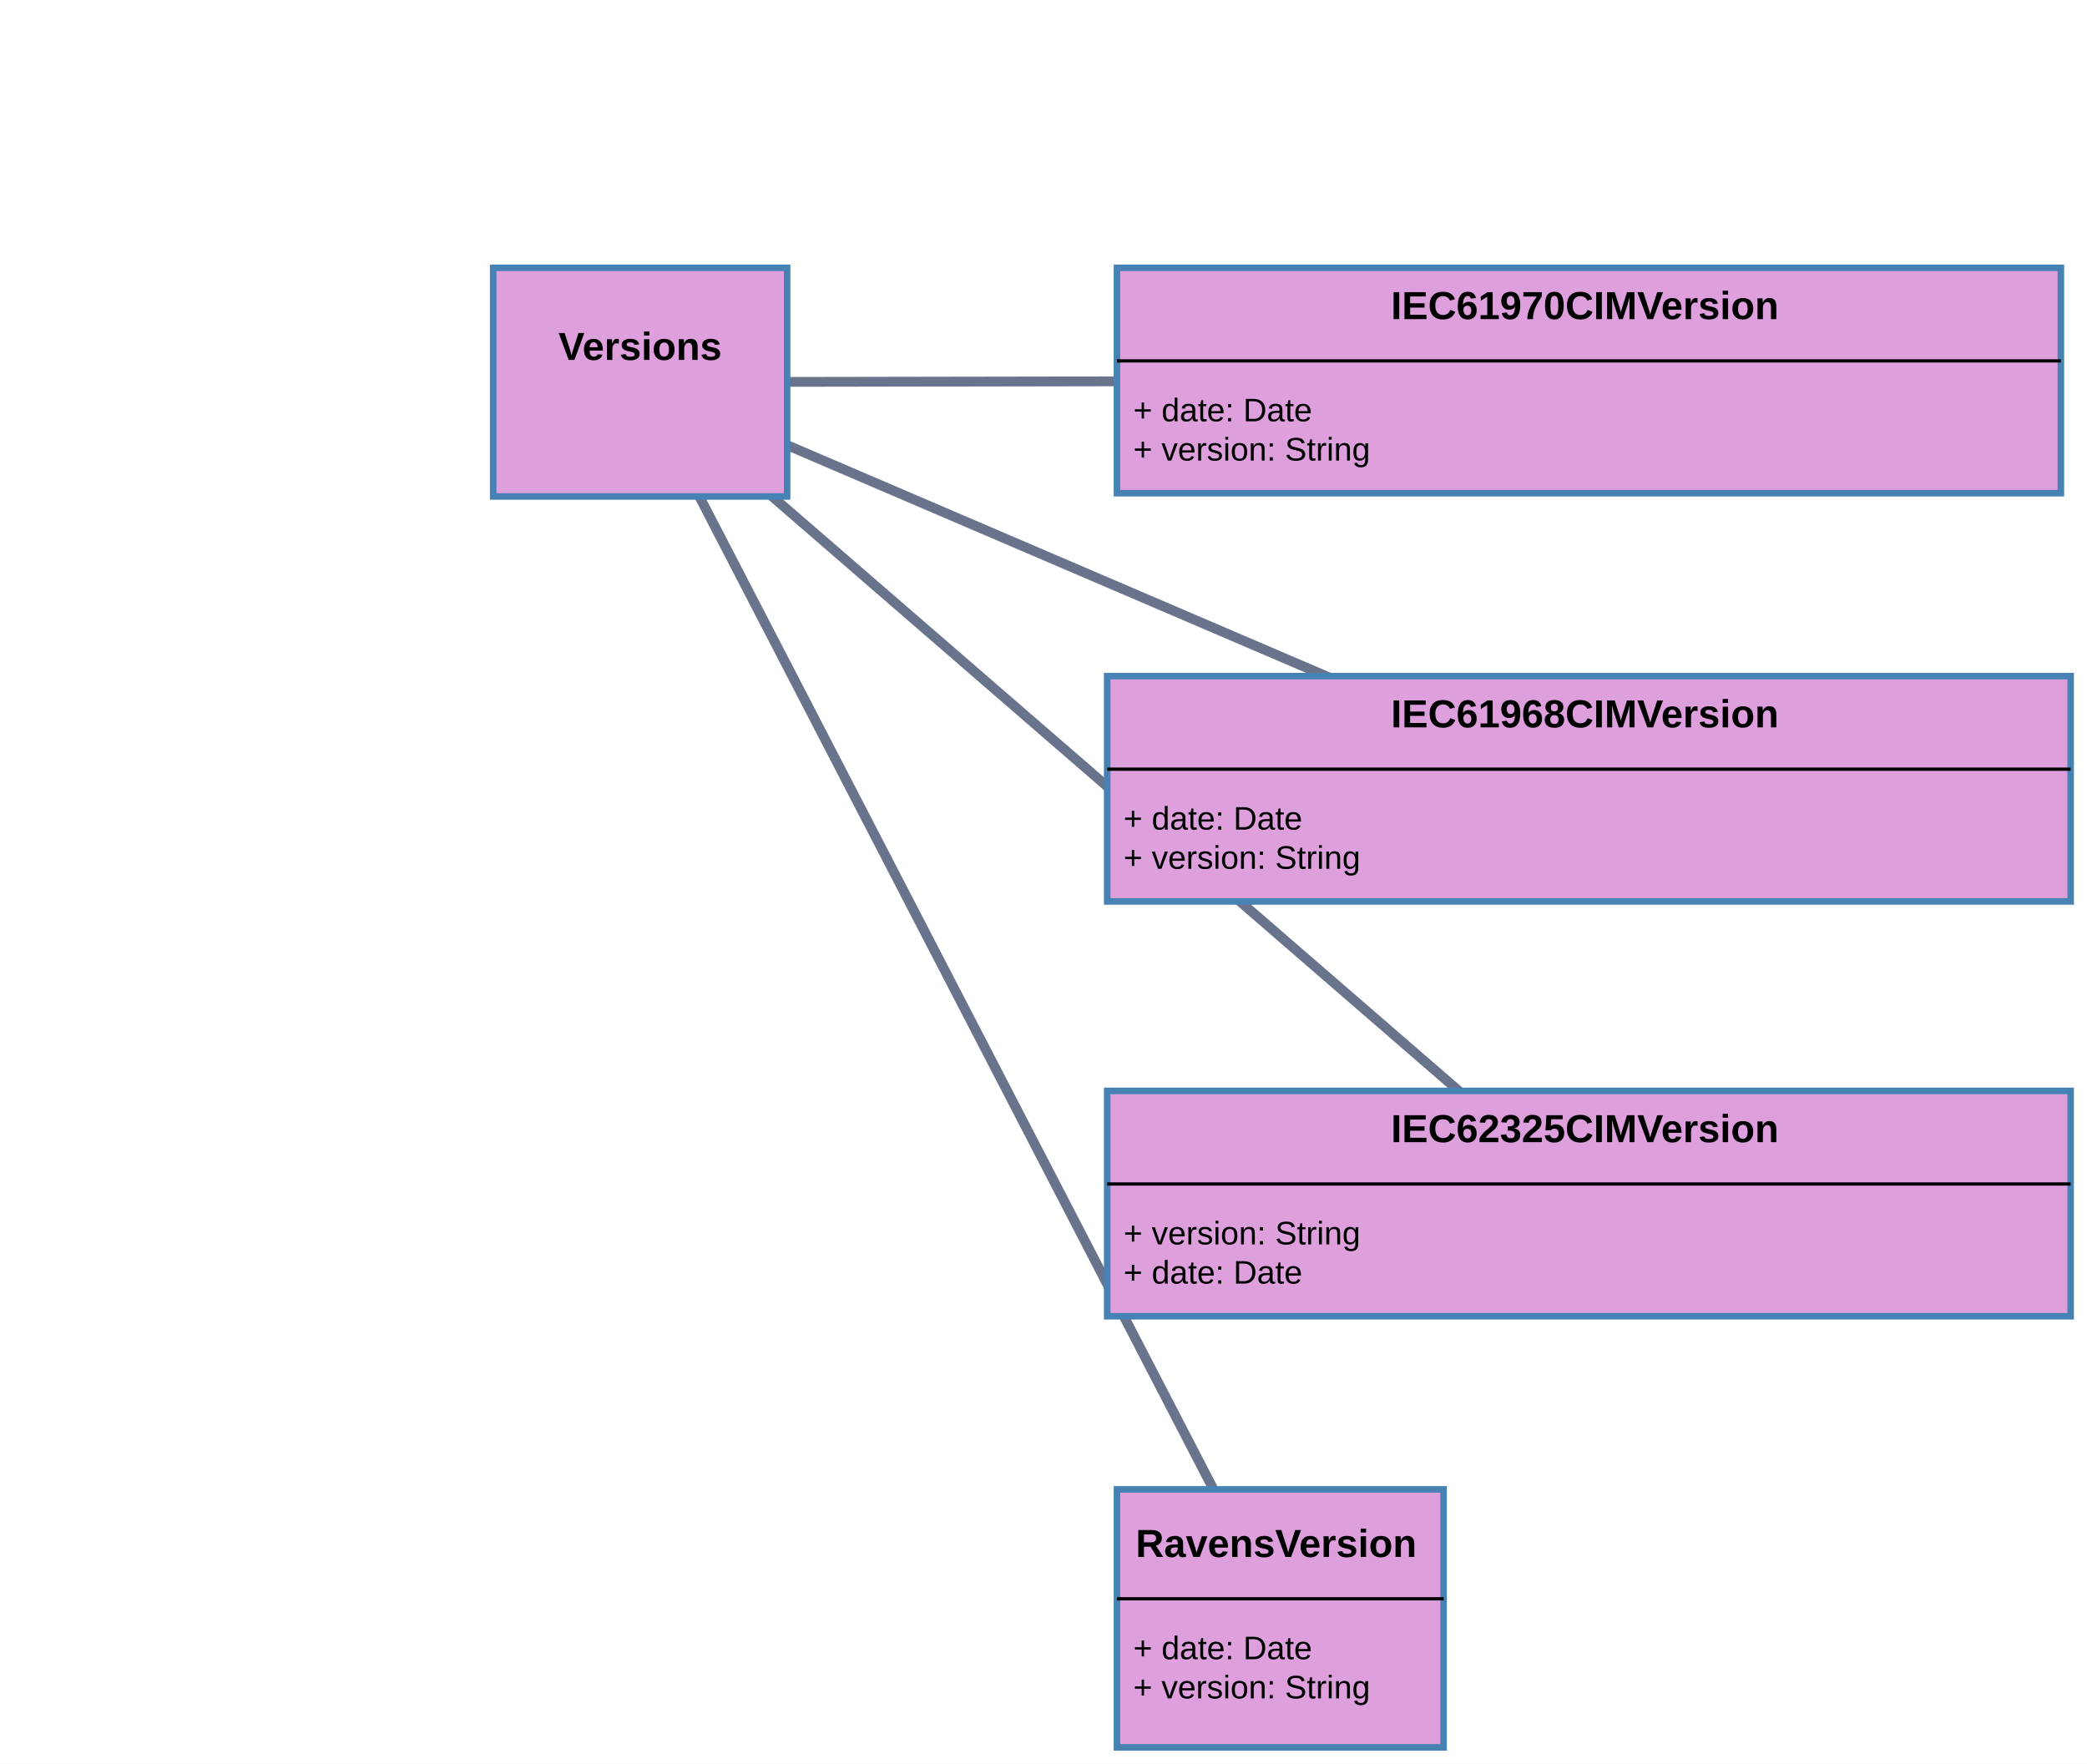
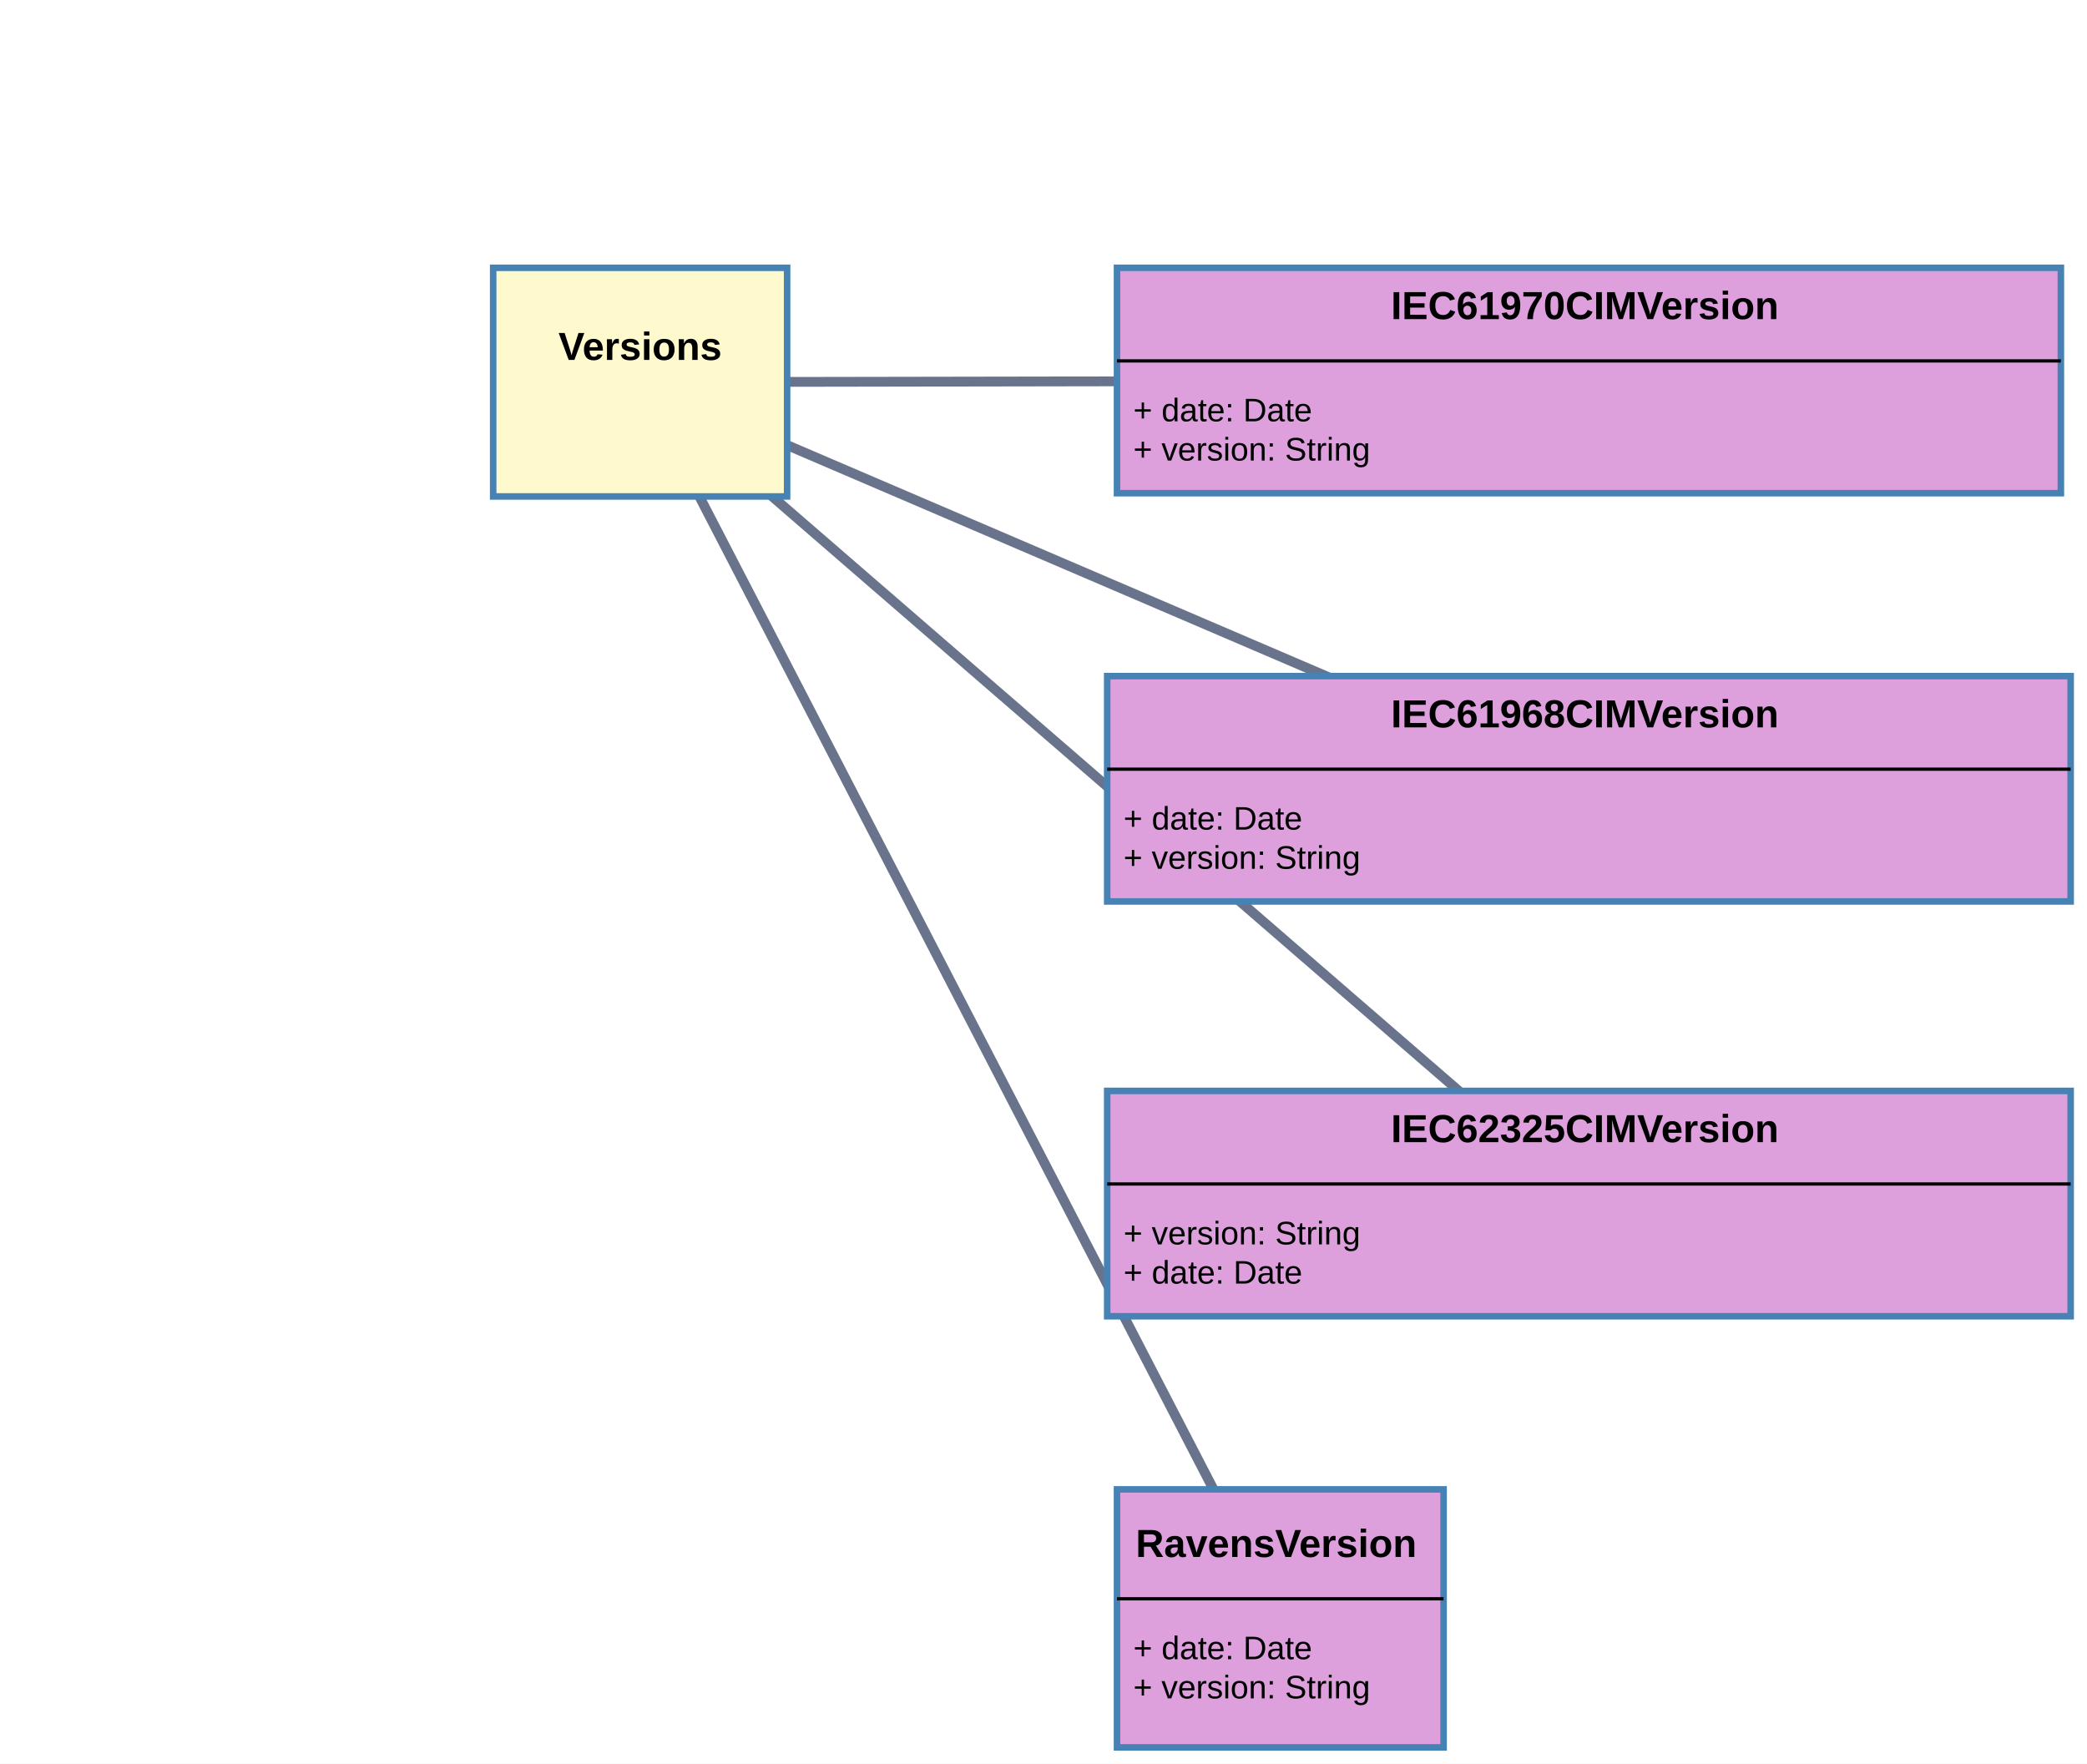
- <svg xmlns="http://www.w3.org/2000/svg" width="639" height="540">
+ <svg xmlns="http://www.w3.org/2000/svg" width="639" height="540" style="-webkit-tap-highlight-color: rgba(0, 0, 0, 0);">
  <rect width="100%" height="100%" fill="white" />
  <g class="zoom-group">
    <defs>
      <marker id="arrowhead" viewBox="-0 -5 10 10" refX="5" refY="0" orient="auto" markerWidth="10" markerHeight="10" xoverflow="visible">
        <path d="M 0,-5 L 10 ,0 L 0,5" fill="black" style="stroke: none;" />
      </marker>
    </defs>
    <line class="link" x1="486.5" y1="116.5" x2="196" y2="117" stroke="#69738c" stroke-width="3" />
    <line class="link" x1="486.5" y1="241.5" x2="196" y2="117" stroke="#69738c" stroke-width="3" />
    <line class="link" x1="486.5" y1="368.5" x2="196" y2="117" stroke="#69738c" stroke-width="3" />
    <line class="link" x1="392" y1="495.5" x2="196" y2="117" stroke="#69738c" stroke-width="3" />
    <g class="draggable" transform="translate(342, 82)">
      <rect class="box" width="289" height="69" style="fill: #dda0dd; stroke: steelblue; stroke-width: 2px; cursor: move;" />
      <text x="0" y="0" text-anchor="start" font-size="10px">
        <tspan x="144.5" y="11.5" dy=".35em" text-anchor="middle" style="font-family: Arial, sans-serif; font-weight: 700; font-style: normal; fill: black; font-size: 12px; pointer-events: none;">IEC61970CIMVersion</tspan>
        <tspan x="5" y="43.5" dy=".35em" text-anchor="start" style="font-family: Arial, sans-serif; font-weight: 400; font-style: normal; fill: black; font-size: 10px; pointer-events: none;">+   date: Date</tspan>
        <tspan x="5" y="55.5" dy=".35em" text-anchor="start" style="font-family: Arial, sans-serif; font-weight: 400; font-style: normal; fill: black; font-size: 10px; pointer-events: none;">+   version: String</tspan>
      </text>
      <line x1="0" x2="289" y1="28.5" y2="28.5" stroke="black" stroke-width="1" />
    </g>
    <g class="draggable" transform="translate(339, 207)">
      <rect class="box" width="295" height="69" style="fill: #dda0dd; stroke: steelblue; stroke-width: 2px; cursor: move;" />
      <text x="0" y="0" text-anchor="start" font-size="10px">
        <tspan x="147.5" y="11.5" dy=".35em" text-anchor="middle" style="font-family: Arial, sans-serif; font-weight: 700; font-style: normal; fill: black; font-size: 12px; pointer-events: none;">IEC61968CIMVersion</tspan>
        <tspan x="5" y="43.5" dy=".35em" text-anchor="start" style="font-family: Arial, sans-serif; font-weight: 400; font-style: normal; fill: black; font-size: 10px; pointer-events: none;">+   date: Date</tspan>
        <tspan x="5" y="55.5" dy=".35em" text-anchor="start" style="font-family: Arial, sans-serif; font-weight: 400; font-style: normal; fill: black; font-size: 10px; pointer-events: none;">+   version: String</tspan>
      </text>
      <line x1="0" x2="295" y1="28.5" y2="28.5" stroke="black" stroke-width="1" />
    </g>
    <g class="draggable" transform="translate(339, 334)">
      <rect class="box" width="295" height="69" style="fill: #dda0dd; stroke: steelblue; stroke-width: 2px; cursor: move;" />
      <text x="0" y="0" text-anchor="start" font-size="10px">
        <tspan x="147.5" y="11.5" dy=".35em" text-anchor="middle" style="font-family: Arial, sans-serif; font-weight: 700; font-style: normal; fill: black; font-size: 12px; pointer-events: none;">IEC62325CIMVersion</tspan>
        <tspan x="5" y="43.5" dy=".35em" text-anchor="start" style="font-family: Arial, sans-serif; font-weight: 400; font-style: normal; fill: black; font-size: 10px; pointer-events: none;">+   version: String</tspan>
        <tspan x="5" y="55.5" dy=".35em" text-anchor="start" style="font-family: Arial, sans-serif; font-weight: 400; font-style: normal; fill: black; font-size: 10px; pointer-events: none;">+   date: Date</tspan>
      </text>
      <line x1="0" x2="295" y1="28.5" y2="28.5" stroke="black" stroke-width="1" />
    </g>
    <g class="draggable" transform="translate(342, 456)">
      <rect class="box" width="100" height="79" style="fill: #dda0dd; stroke: steelblue; stroke-width: 2px; cursor: move;" />
      <text x="0" y="0" text-anchor="start" font-size="10px">
        <tspan x="50" y="16.5" dy=".35em" text-anchor="middle" style="font-family: Arial, sans-serif; font-weight: 700; font-style: normal; fill: black; font-size: 12px; pointer-events: none;">RavensVersion</tspan>
        <tspan x="5" y="48.5" dy=".35em" text-anchor="start" style="font-family: Arial, sans-serif; font-weight: 400; font-style: normal; fill: black; font-size: 10px; pointer-events: none;">+   date: Date</tspan>
        <tspan x="5" y="60.5" dy=".35em" text-anchor="start" style="font-family: Arial, sans-serif; font-weight: 400; font-style: normal; fill: black; font-size: 10px; pointer-events: none;">+   version: String</tspan>
      </text>
      <line x1="0" x2="100" y1="33.5" y2="33.5" stroke="black" stroke-width="1" />
    </g>
    <g class="draggable" transform="translate(151, 82)">
-       <rect class="box" width="90" height="70" style="fill: #dda0dd; stroke: steelblue; stroke-width: 2px; cursor: move;" />
+       <rect class="box" width="90" height="70" style="fill: #fffacd; stroke: steelblue; stroke-width: 2px; cursor: move;" />
      <text x="0" y="0" text-anchor="start" font-size="10px">
        <tspan x="45" y="24" dy=".35em" text-anchor="middle" style="font-family: Arial, sans-serif; font-weight: 700; font-style: normal; fill: black; font-size: 12px; pointer-events: none;">Versions</tspan>
      </text>
    </g>
    <text class="link-text-start-top" x="332" y="116.757" text-anchor="end" dy="-1em" style="font-family: Arial, sans-serif; font-size: 10px; fill: black;" />
    <text class="link-text-start-top" x="396.404" y="205.03" text-anchor="end" dy="-1em" style="font-family: Arial, sans-serif; font-size: 10px; fill: black;" />
    <text class="link-text-start-top" x="437.87" y="330.727" text-anchor="end" dy="-1em" style="font-family: Arial, sans-serif; font-size: 10px; fill: black;" />
    <text class="link-text-start-top" x="364.246" y="451.56" text-anchor="end" dy="-1em" style="font-family: Arial, sans-serif; font-size: 10px; fill: black;" />
    <text class="link-text-start-btm" x="332" y="116.757" dy="1em" text-anchor="end" style="font-family: Arial, sans-serif; font-size: 10px; fill: black;" />
    <text class="link-text-start-btm" x="406.404" y="205.03" dy="-1em" text-anchor="start" style="font-family: Arial, sans-serif; font-size: 10px; fill: black;" />
    <text class="link-text-start-btm" x="447.87" y="330.727" dy="-1em" text-anchor="start" style="font-family: Arial, sans-serif; font-size: 10px; fill: black;" />
    <text class="link-text-start-btm" x="374.246" y="451.56" dy="-1em" text-anchor="start" style="font-family: Arial, sans-serif; font-size: 10px; fill: black;" />
    <text class="link-text-end-top" x="251" y="116.914" dy="-1em" text-anchor="start" style="font-family: Arial, sans-serif; font-size: 10px; fill: black;" />
    <text class="link-text-end-top" x="250.596" y="138.255" dy="-1em" text-anchor="start" style="font-family: Arial, sans-serif; font-size: 10px; fill: black;" />
    <text class="link-text-end-top" x="235.208" y="155.273" dy="1em" text-anchor="end" style="font-family: Arial, sans-serif; font-size: 10px; fill: black;" />
    <text class="link-text-end-top" x="211.423" y="156.44" dy="1em" text-anchor="end" style="font-family: Arial, sans-serif; font-size: 10px; fill: black;" />
    <text class="link-text-end-btm" x="251" y="116.914" dy="1em" text-anchor="start" style="font-family: Arial, sans-serif; font-size: 10px; fill: black;" />
    <text class="link-text-end-btm" x="250.596" y="138.255" dy="1em" text-anchor="start" style="font-family: Arial, sans-serif; font-size: 10px; fill: black;" />
    <text class="link-text-end-btm" x="245.208" y="155.273" dy="1em" text-anchor="start" style="font-family: Arial, sans-serif; font-size: 10px; fill: black;" />
    <text class="link-text-end-btm" x="221.423" y="156.44" dy="1em" text-anchor="start" style="font-family: Arial, sans-serif; font-size: 10px; fill: black;" />
  </g>
</svg>
